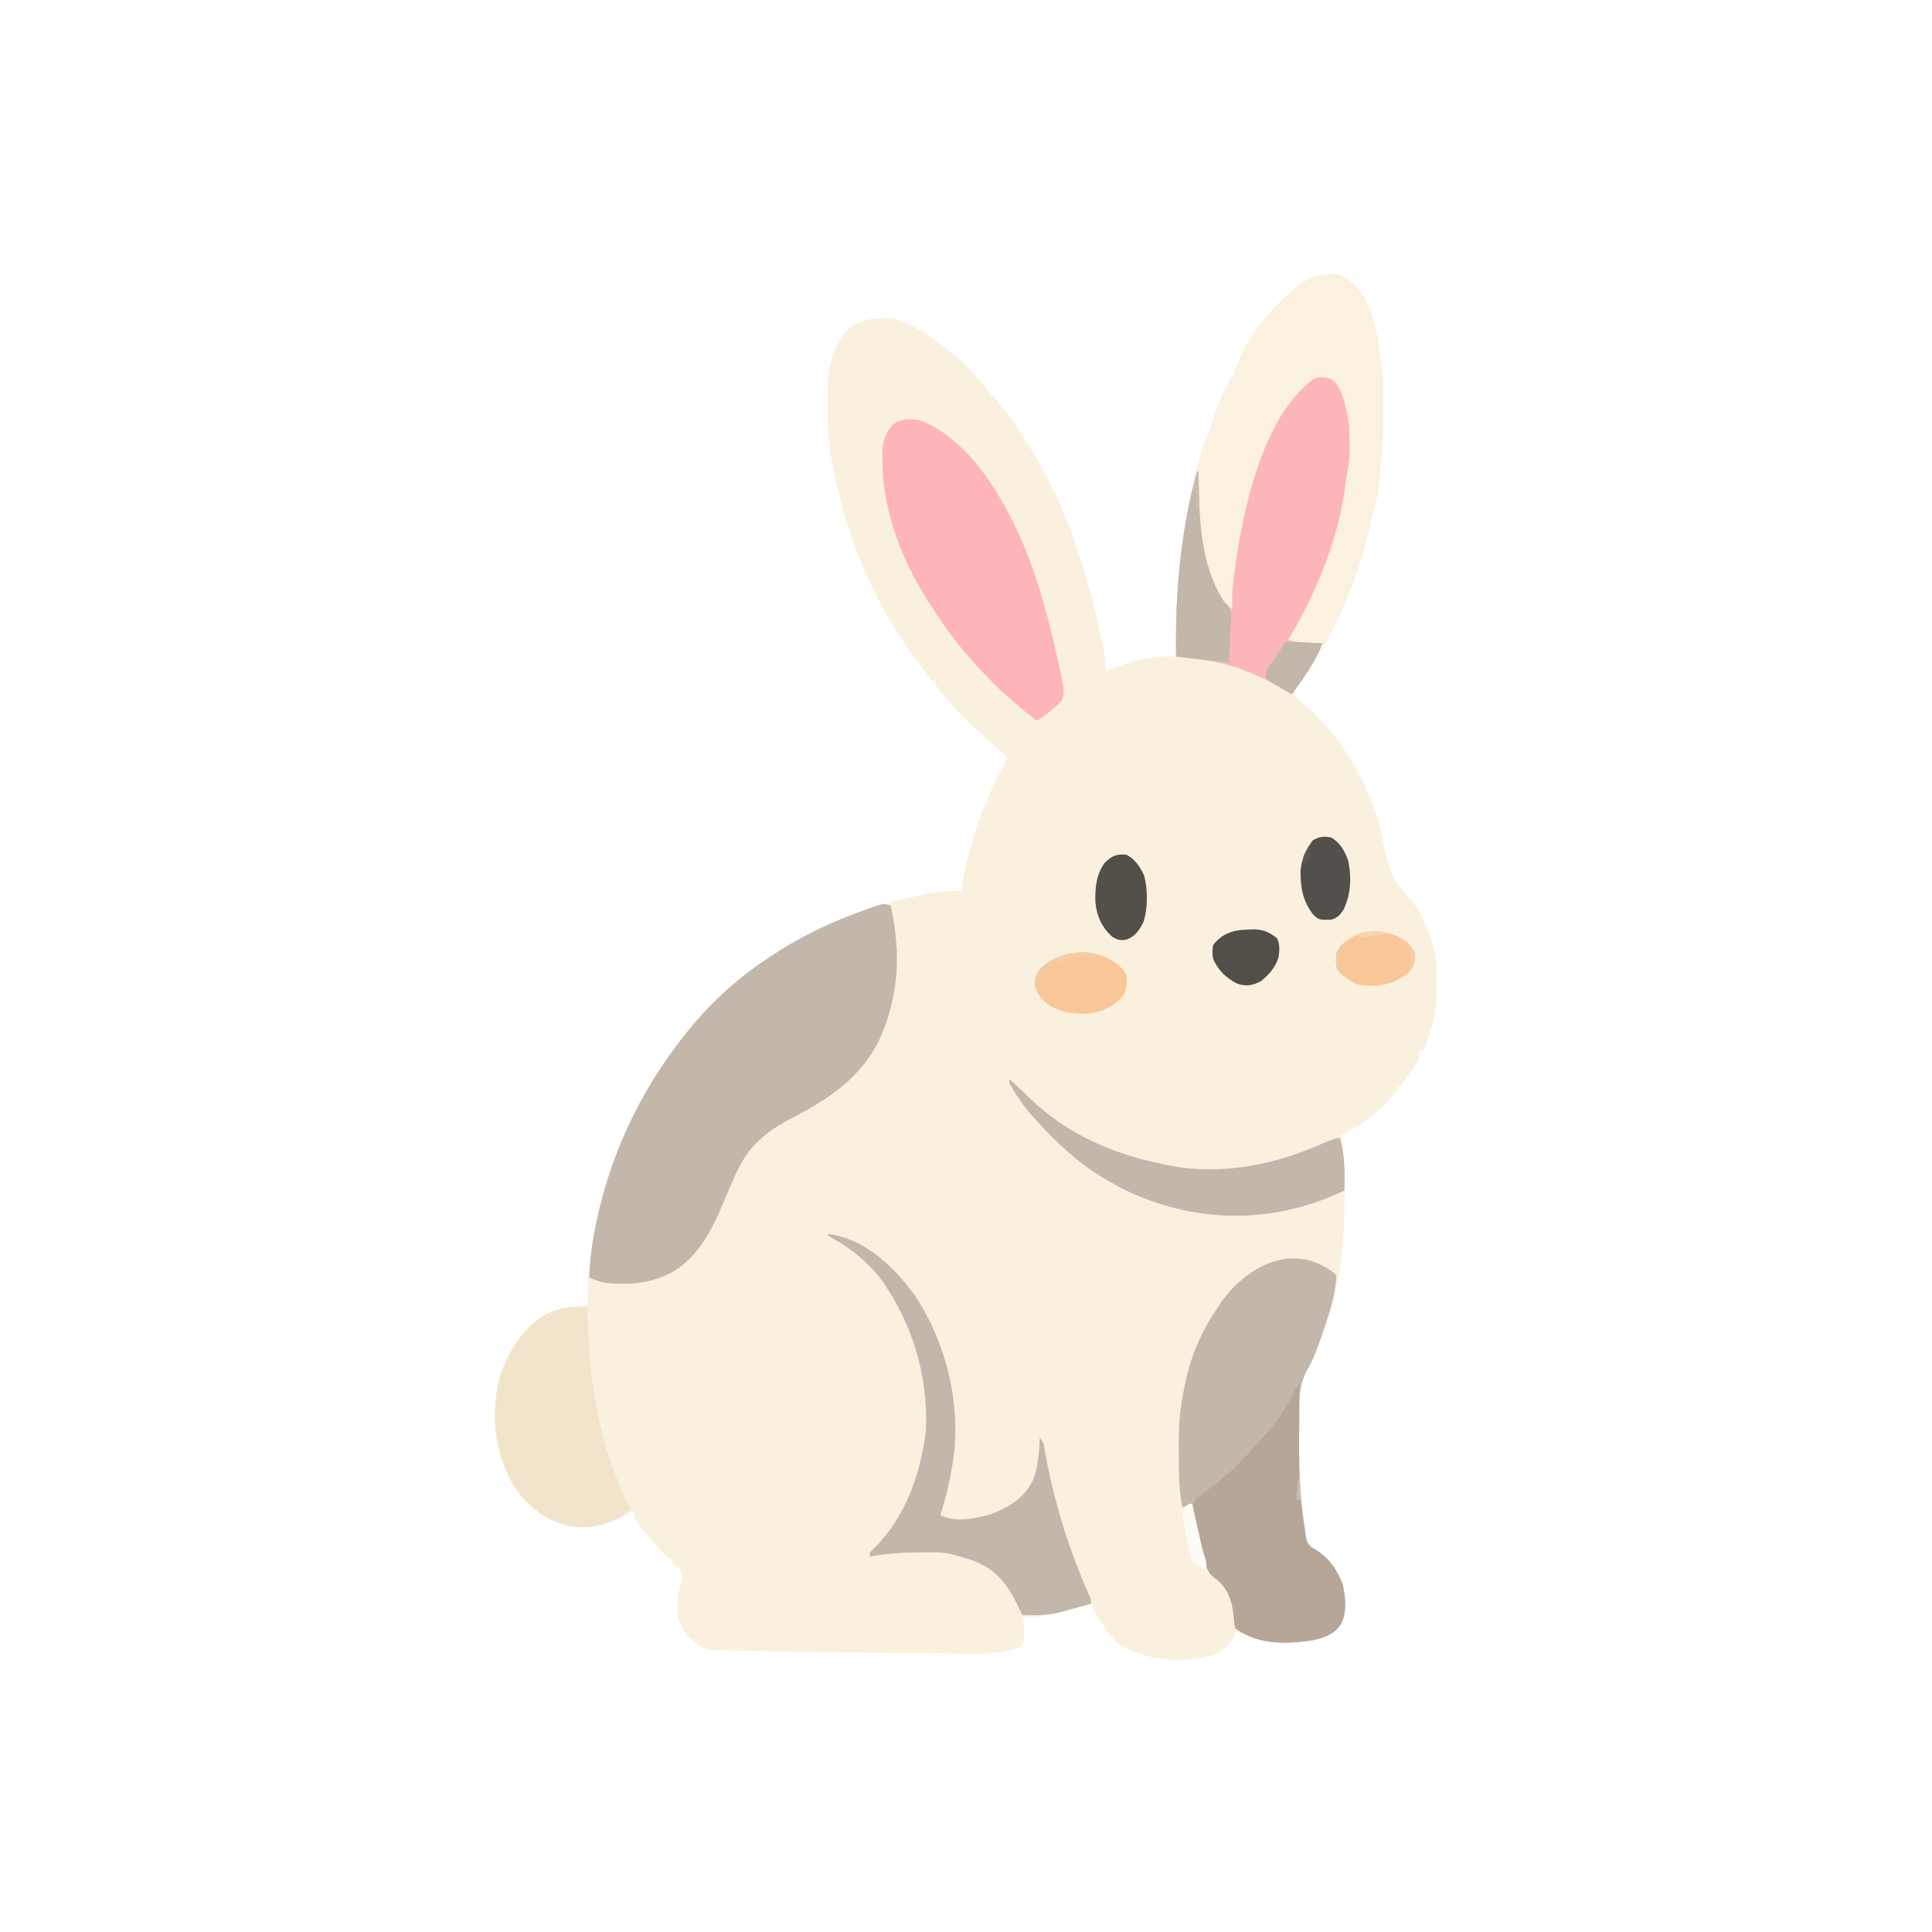
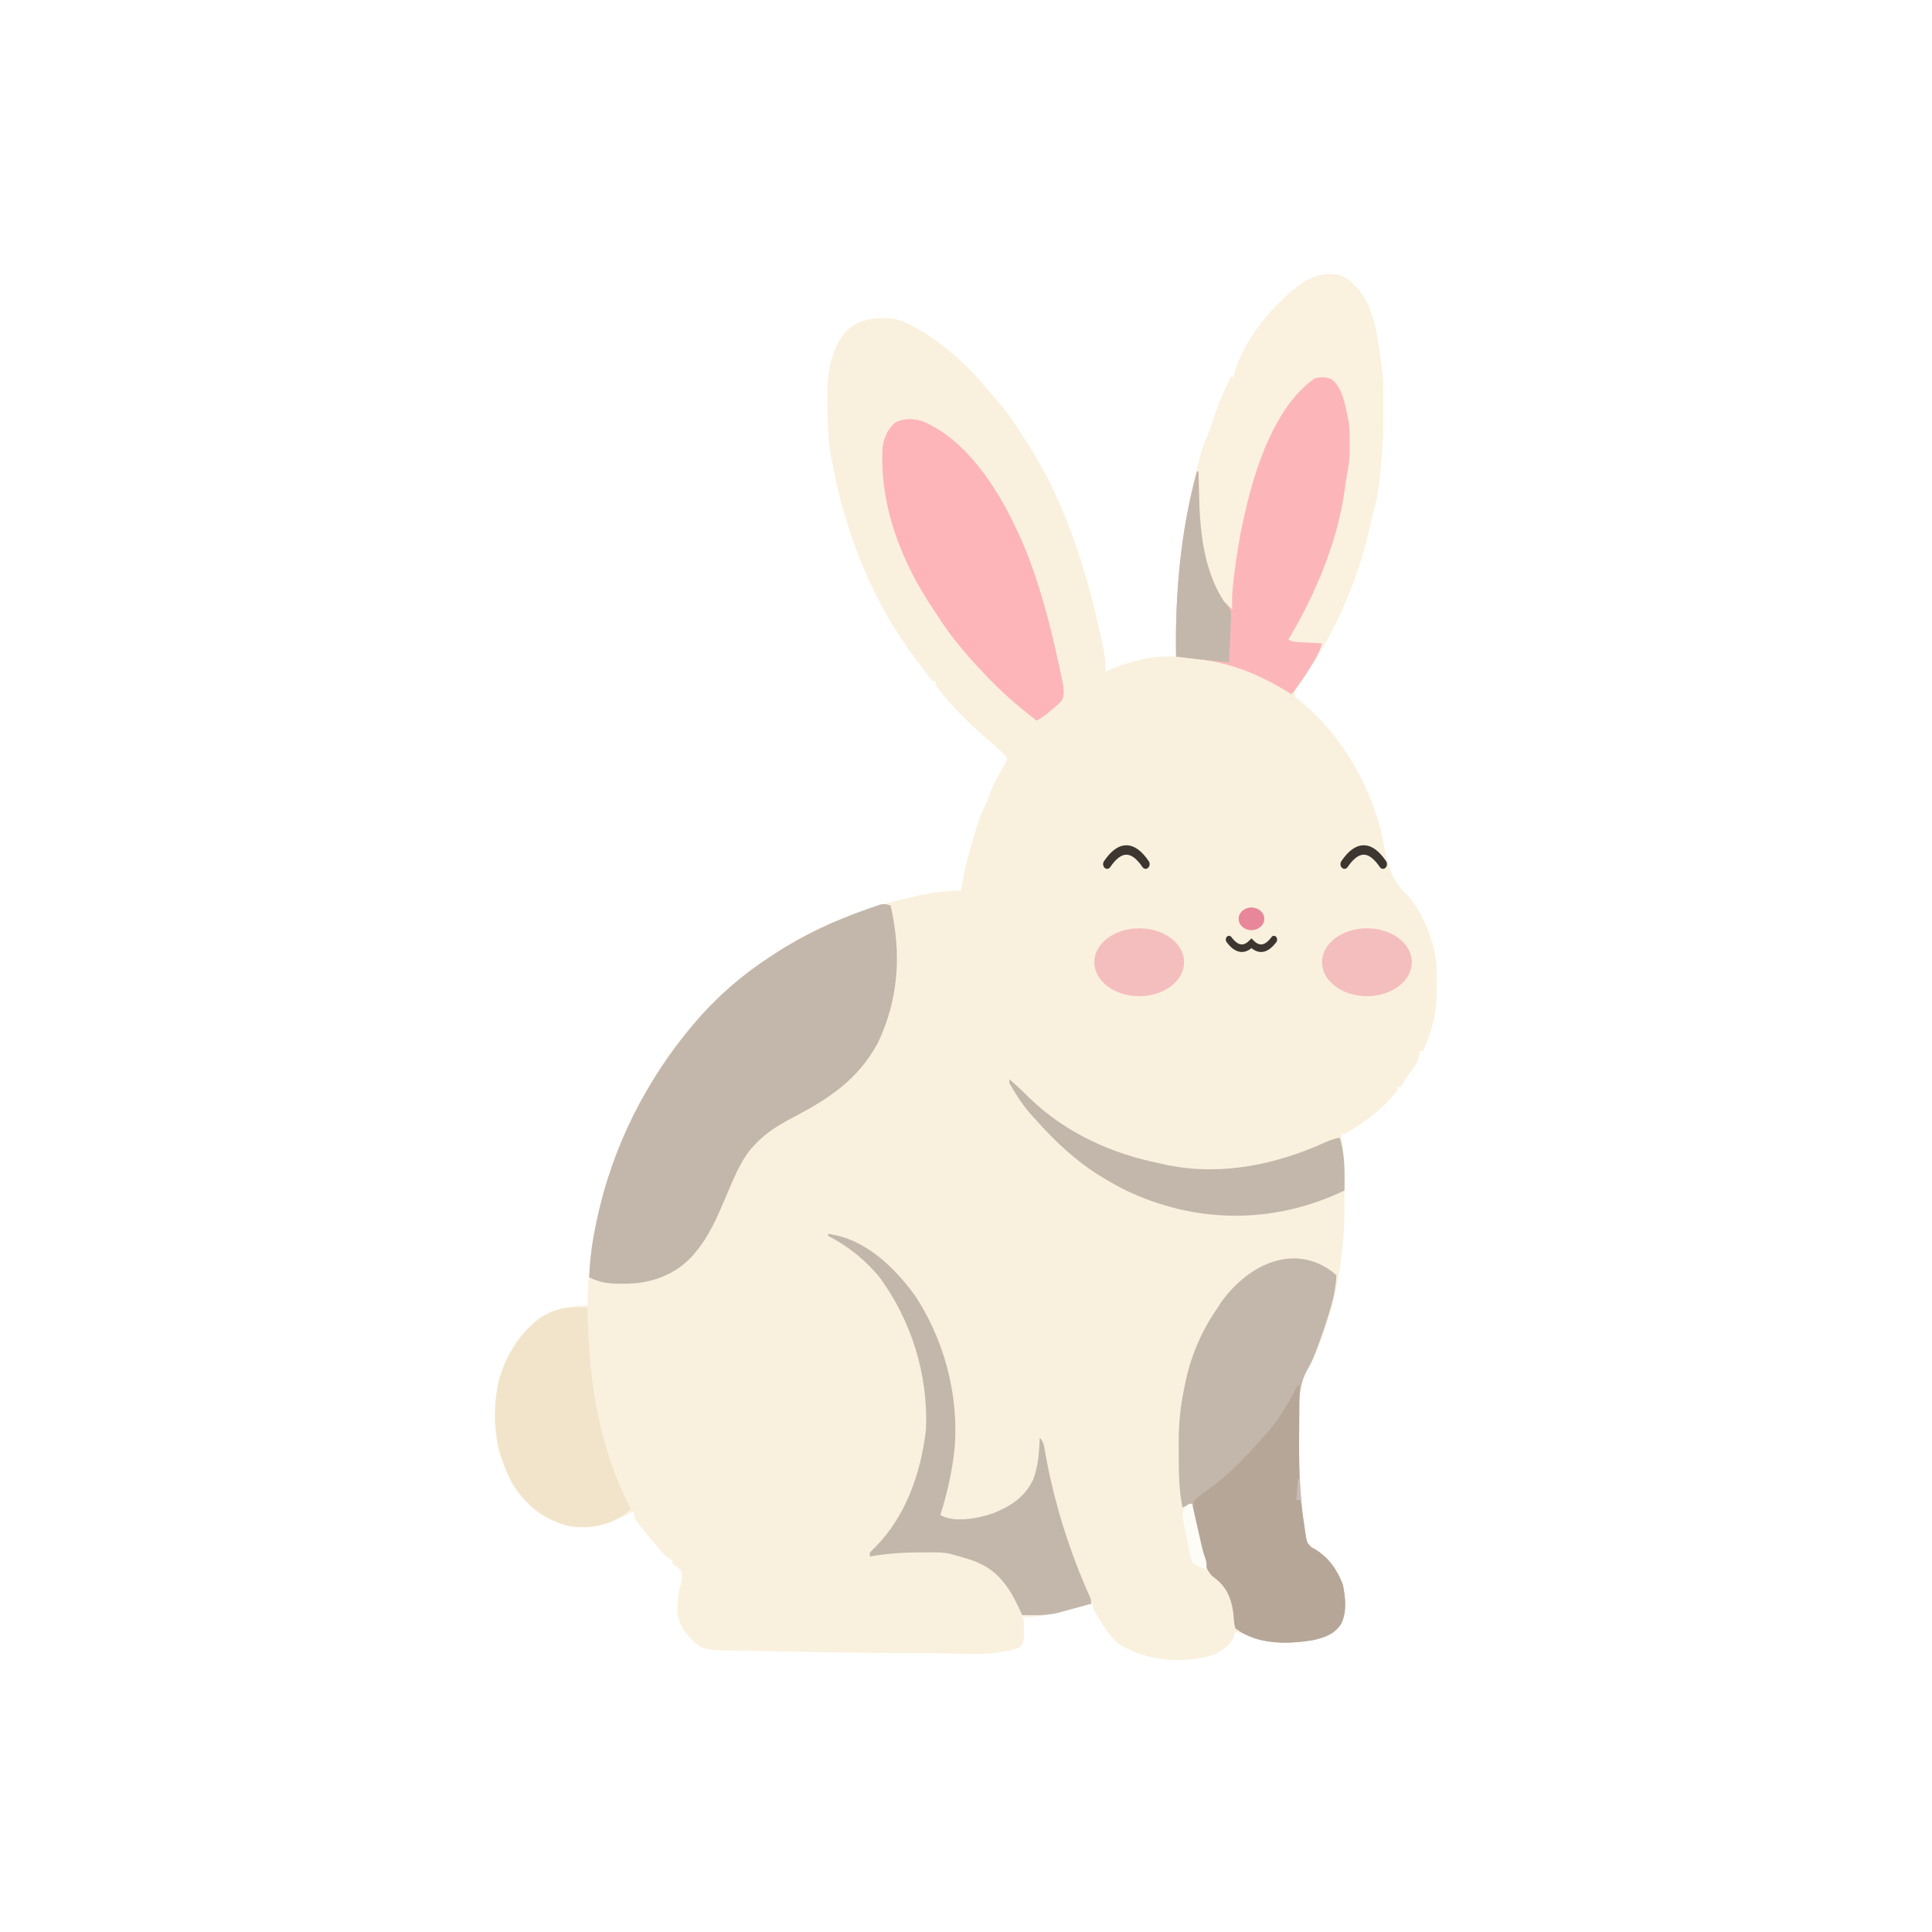
<svg xmlns="http://www.w3.org/2000/svg" version="1.1" width="1024" height="1024">
  <g transform="translate(512, 0) scale(0.85, 1) translate(-512, 0)">
    <path d="M0 0 C2.11 1.69 2.11 1.69 4 3.44 C4.55 3.92 5.1 4.4 5.67 4.9 C15.99 15.33 17.87 31.62 20 45.44 C20.18 46.55 20.35 47.66 20.54 48.8 C20.99 52.39 21.15 55.84 21.17 59.45 C21.17 60.1 21.18 60.75 21.18 61.42 C21.19 63.51 21.19 65.6 21.19 67.69 C21.19 68.4 21.19 69.12 21.19 69.85 C21.17 81.16 20.61 92.24 19 103.44 C18.84 104.66 18.69 105.89 18.53 107.15 C17.77 112.71 16.77 117.9 14.78 123.14 C13.86 125.84 13.21 128.59 12.54 131.35 C4.91 161.03 -11.65 191.65 -31.85 214.73 C-34 217.44 -34 217.44 -34 220.44 C-31.95 222.16 -31.95 222.16 -29.12 224.06 C-5.1 240.94 14.97 269.05 21.28 298.07 C23.81 309.61 25.93 317.23 35.09 324.95 C45.33 333.71 52.87 349.51 54.39 362.82 C54.53 366.35 54.55 369.85 54.5 373.38 C54.52 374.55 54.53 375.72 54.55 376.93 C54.5 388.41 51.5 398.41 46 408.44 C45.34 408.44 44.68 408.44 44 408.44 C43.91 409.16 43.83 409.88 43.74 410.62 C42.84 414.03 41.39 415.82 39.12 418.5 C38.43 419.34 37.73 420.17 37.01 421.04 C36.35 421.83 35.68 422.62 35 423.44 C34.73 423.82 34.73 423.82 33.37 425.75 C33.14 426.03 33.14 426.03 32 427.44 C31.34 427.44 30.68 427.44 30 427.44 C30 428.1 30 428.76 30 429.44 C21.44 438.8 8.46 447.22 -3 452.44 C-3.66 452.44 -4.32 452.44 -5 452.44 C-4.86 453.36 -4.71 454.28 -4.56 455.23 C-3.11 465.46 -2.71 475.4 -2.95 485.72 C-3 488.5 -3.01 491.28 -3.02 494.06 C-3.39 523.52 -11.25 554.87 -27.54 579.79 C-32.96 589.6 -31.36 603.75 -31.31 614.69 C-31.31 615.56 -31.31 616.44 -31.31 617.35 C-31.28 631.87 -30.52 646.1 -28 660.44 C-27.88 661.27 -27.75 662.11 -27.62 662.97 C-26.59 668.9 -26.59 668.9 -23.79 671.45 C-22.93 671.86 -22.07 672.27 -21.19 672.69 C-13.15 676.89 -7.65 683.1 -4 691.44 C-2.39 698.22 -1.49 705.55 -4.94 711.88 C-9.2 717.69 -15.46 719.27 -22.25 720.69 C-35.63 722.57 -48.95 722.51 -61.87 718.41 C-64.91 717.46 -67.85 716.89 -71 716.44 C-71.33 717.32 -71.66 718.21 -72 719.12 C-75.11 724.27 -79.51 726.38 -84.94 728.69 C-103.79 733.31 -126.42 731.97 -143.69 722.75 C-148.87 719.25 -152.43 714.5 -156 709.44 C-156.23 709.12 -156.23 709.12 -157.38 707.53 C-160 703.8 -160 703.8 -160 701.44 C-160.85 701.61 -161.69 701.79 -162.57 701.97 C-165.73 702.63 -168.9 703.29 -172.06 703.95 C-173.43 704.23 -174.79 704.51 -176.16 704.8 C-178.13 705.21 -180.1 705.62 -182.07 706.03 C-182.66 706.15 -182.66 706.15 -185.66 706.77 C-190.44 707.72 -194.99 708.57 -199.88 708.5 C-200.66 708.49 -201.44 708.48 -202.24 708.47 C-202.53 708.47 -202.53 708.47 -204 708.44 C-203.67 709.1 -203.34 709.76 -203 710.44 C-202.88 712.25 -202.82 714.06 -202.81 715.88 C-202.8 716.84 -202.78 717.81 -202.77 718.81 C-203 721.44 -203 721.44 -205 724.44 C-222.36 729.86 -242.56 727.64 -260.56 727.62 C-261.3 727.62 -262.04 727.62 -262.8 727.62 C-290.59 727.6 -318.38 727.32 -346.17 726.85 C-350.46 726.78 -354.75 726.72 -359.04 726.67 C-364.14 726.61 -369.25 726.52 -374.35 726.42 C-376.24 726.38 -378.12 726.35 -380.01 726.34 C-403.53 726.1 -403.53 726.1 -412.34 718.39 C-416.29 714.22 -418.96 710.2 -419.05 704.32 C-418.95 703.22 -418.85 702.13 -418.75 701 C-418.66 699.91 -418.57 698.82 -418.48 697.69 C-418 694.42 -417.07 691.56 -416 688.44 C-416.06 685.75 -416.06 685.75 -417 683.44 C-419.56 681.75 -419.56 681.75 -422 680.44 C-422 679.78 -422 679.12 -422 678.44 C-422.59 678.17 -423.19 677.9 -423.8 677.62 C-426.01 676.43 -427.47 675.23 -429.24 673.46 C-429.83 672.88 -430.42 672.29 -431.03 671.69 C-431.64 671.07 -432.25 670.45 -432.88 669.81 C-433.5 669.18 -434.12 668.55 -434.77 667.91 C-446 656.44 -446 656.44 -446 652.44 C-446.57 652.68 -447.14 652.92 -447.73 653.17 C-450.47 654.3 -453.23 655.38 -456 656.44 C-456.49 656.63 -456.49 656.63 -458.96 657.59 C-473.63 662.77 -487.16 661.37 -501.38 655.45 C-515.92 648.32 -524.48 635.44 -530.27 620.79 C-534.79 606.16 -533.09 587.97 -526.75 574.25 C-520.24 562.16 -510.13 551.15 -497 546.44 C-489.57 544.37 -482.69 543.28 -475 543.44 C-474.99 542.8 -474.99 542.8 -474.92 539.55 C-474.56 526.79 -472.95 514.84 -470 502.44 C-469.82 501.65 -469.64 500.87 -469.45 500.06 C-462.95 472.01 -450.68 446.82 -434 423.44 C-433.79 423.14 -433.79 423.14 -432.74 421.66 C-414.2 395.76 -388.88 373.73 -361 358.44 C-360.18 357.98 -359.35 357.52 -358.51 357.04 C-331.5 342.04 -302.41 332.25 -272.02 326.81 C-270.31 326.5 -268.61 326.15 -266.91 325.79 C-258.69 324.09 -250.37 323.81 -242 323.44 C-241.95 323.13 -241.95 323.13 -241.67 321.6 C-241.51 320.76 -241.35 319.93 -241.19 319.06 C-241.04 318.25 -240.89 317.44 -240.73 316.6 C-238.9 308.66 -236.23 300.94 -233.56 293.25 C-233.28 292.4 -232.99 291.55 -232.69 290.67 C-230.91 285.53 -228.77 281.12 -226 276.44 C-225.53 275.31 -225.06 274.19 -224.57 273.03 C-222.69 268.74 -220.34 264.94 -217.81 261 C-217.35 260.27 -216.89 259.54 -216.41 258.78 C-215.28 257 -214.14 255.22 -213 253.44 C-215.6 250.77 -218.36 248.64 -221.38 246.44 C-234.04 237.07 -247.89 226.53 -258 214.44 C-258 213.78 -258 213.12 -258 212.44 C-258.66 212.44 -259.32 212.44 -260 212.44 C-261.3 211.18 -261.3 211.18 -262.88 209.31 C-265.07 206.71 -267.27 204.14 -269.57 201.63 C-285.18 184.41 -298.31 163.67 -307.56 142.38 C-307.8 141.84 -307.8 141.84 -308.99 139.1 C-313.01 129.73 -316.28 120.26 -319 110.44 C-319.3 109.37 -319.61 108.3 -319.92 107.2 C-320.69 104.29 -321.36 101.38 -322 98.44 C-322.14 97.88 -322.14 97.88 -322.84 95.05 C-325.01 85.14 -325.35 75.3 -325.44 65.19 C-325.45 64.51 -325.46 63.83 -325.47 63.12 C-325.68 49.71 -323.74 37.86 -314.56 27.75 C-306.51 20.48 -297.55 19.88 -287.21 20.13 C-281.6 20.43 -277.04 22 -272 24.44 C-270.91 24.92 -269.83 25.41 -268.71 25.91 C-259.73 30.12 -251.87 35.42 -244 41.44 C-243.06 42.15 -242.12 42.87 -241.14 43.61 C-236.07 47.57 -231.45 51.78 -227 56.44 C-226.22 57.22 -225.43 58 -224.62 58.81 C-223.76 59.68 -222.89 60.55 -222 61.44 C-221.69 61.72 -221.69 61.72 -220.15 63.15 C-213.01 69.92 -207.24 77.64 -201.41 85.53 C-200.3 87.04 -199.17 88.53 -198.04 90.02 C-176.27 119.55 -163.25 155.65 -154.38 190.94 C-154.13 191.92 -153.88 192.89 -153.63 193.9 C-152.52 198.5 -151.7 202.67 -152 207.44 C-151.11 207.11 -150.23 206.79 -149.32 206.45 C-135.79 201.68 -122.43 198.69 -108 199.44 C-108.02 198.37 -108.05 197.3 -108.07 196.2 C-108.53 165.41 -104.34 134.68 -96.44 104.94 C-96.17 103.92 -95.9 102.91 -95.62 101.87 C-93.96 95.96 -91.8 90.53 -89.18 84.98 C-87.58 81.54 -86.32 78.01 -85.06 74.44 C-82.63 67.72 -79.59 61.62 -76 55.44 C-75.32 54.11 -74.65 52.78 -74 51.44 C-73.34 51.44 -72.68 51.44 -72 51.44 C-71.9 50.88 -71.79 50.32 -71.69 49.75 C-66.17 31.2 -45.05 10.68 -28.61 1.04 C-20.08 -3.4 -8.5 -5.44 0 0 Z " fill="#F9F1DE" transform="translate(751,148.5625)" />
    <path d="M0 0 C6.83 25.38 5.06 49.38 -7.89 72.66 C-20.5 92.62 -39.27 102.59 -60.25 112 C-69.39 116.12 -77.62 120.08 -85 127 C-85.64 127.58 -86.28 128.17 -86.94 128.77 C-94.36 136.37 -98.95 146.93 -103.7 156.32 C-108.66 166.08 -113.29 175.09 -121 183 C-121.61 183.65 -122.22 184.29 -122.84 184.96 C-134.57 196.34 -150.75 200.55 -166.62 200.38 C-167.16 200.38 -167.16 200.38 -169.86 200.41 C-176.45 200.39 -181.91 199.55 -188 197 C-187.54 188.25 -186.41 179.96 -184.38 171.44 C-184.11 170.31 -183.84 169.18 -183.57 168.02 C-173.68 127.56 -152.25 92.38 -123 63 C-122.47 62.47 -121.94 61.93 -121.39 61.38 C-107.75 47.81 -91.85 36.25 -75 27 C-74.18 26.54 -73.35 26.08 -72.51 25.61 C-54.01 15.33 -35 7.94 -14.75 1.88 C-13.73 1.57 -12.71 1.26 -11.66 0.94 C-10.72 0.67 -9.77 0.4 -8.8 0.12 C-7.97 -0.12 -7.13 -0.37 -6.28 -0.61 C-3.84 -1.03 -2.33 -0.78 0 0 Z " fill="#C3B7AB" transform="translate(465,480)" />
    <path d="M0 0 C0.36 0.28 0.36 0.28 2.19 1.69 C1.67 8.28 0.38 13.92 -1.88 20.12 C-2.18 20.98 -2.49 21.84 -2.81 22.73 C-4.99 28.71 -7.37 34.6 -9.94 40.44 C-10.25 41.15 -10.56 41.86 -10.88 42.6 C-12.48 46.13 -14.18 49.23 -16.43 52.39 C-22.87 62.58 -21.17 77.29 -21.12 88.94 C-21.12 89.81 -21.12 90.69 -21.12 91.6 C-21.09 106.12 -20.34 120.35 -17.81 134.69 C-17.69 135.52 -17.56 136.36 -17.43 137.22 C-16.4 143.15 -16.4 143.15 -13.61 145.7 C-12.75 146.11 -11.89 146.52 -11 146.94 C-2.96 151.14 2.54 157.35 6.19 165.69 C7.8 172.47 8.69 179.8 5.25 186.12 C0.99 191.94 -5.27 193.52 -12.06 194.94 C-27.72 197.14 -47.04 197.73 -60.81 188.69 C-61.62 185.9 -61.62 185.9 -61.81 182.62 C-62.69 174.97 -64.92 168.83 -71.07 163.87 C-73.44 162.19 -73.44 162.19 -75.66 160.84 C-81.61 154.87 -83.06 144.67 -85.06 136.75 C-85.33 135.72 -85.6 134.7 -85.88 133.64 C-87.81 126.1 -87.81 126.1 -87.81 122.69 C-88.8 123.02 -88.8 123.02 -93.81 124.69 C-95.97 115.75 -96.15 107.01 -96.13 97.87 C-96.13 95.46 -96.15 93.04 -96.17 90.62 C-96.21 80.59 -95.21 71.44 -92.81 61.69 C-92.57 60.67 -92.33 59.64 -92.07 58.59 C-88.44 43.8 -81.48 30.38 -71.81 18.69 C-71.07 17.7 -70.33 16.71 -69.56 15.69 C-52.28 -4.64 -23.75 -15.48 0 0 Z " fill="#C3B7AB" transform="translate(740.8125,674.3125)" />
    <path d="M0 0 C2.11 1.69 2.11 1.69 4 3.44 C4.28 3.68 4.28 3.68 5.67 4.9 C15.99 15.33 17.87 31.62 20 45.44 C20.18 46.55 20.35 47.66 20.54 48.8 C20.99 52.39 21.15 55.84 21.17 59.45 C21.17 59.78 21.17 59.78 21.18 61.42 C21.19 63.51 21.19 65.6 21.19 67.69 C21.19 68.04 21.19 68.04 21.19 69.85 C21.17 81.16 20.61 92.24 19 103.44 C18.84 104.66 18.69 105.89 18.53 107.15 C17.77 112.71 16.77 117.9 14.78 123.14 C13.86 125.84 13.21 128.59 12.54 131.35 C6.91 153.26 -4.01 174.4 -16 193.44 C-19.27 193.33 -22.54 193.2 -25.81 193.06 C-26.74 193.03 -27.67 193 -28.63 192.97 C-29.07 192.95 -29.07 192.95 -31.33 192.85 C-32.15 192.82 -32.98 192.79 -33.82 192.76 C-36 192.44 -36 192.44 -39 190.44 C-38.49 189.69 -37.98 188.95 -37.45 188.18 C-20.47 162.68 -5.48 132.22 -2 101.44 C-1.83 100.68 -1.66 99.93 -1.48 99.15 C0.93 85.56 -0.07 68.33 -7.75 56.5 C-9.92 54.05 -11.66 52.86 -14.88 52.19 C-22.24 52.06 -26.96 56.16 -32.06 61.06 C-60.83 91.24 -68.26 134.65 -73 174.44 C-81.4 170.57 -85.78 160.76 -88.97 152.49 C-95.58 132.85 -99.38 106.14 -90.64 86.69 C-89.58 84.59 -88.52 82.49 -87.45 80.39 C-85.96 77.36 -84.78 74.3 -83.62 71.12 C-81.79 66.28 -79.74 61.8 -77.11 57.34 C-75.98 55.41 -74.98 53.45 -74 51.44 C-73.34 51.44 -72.68 51.44 -72 51.44 C-71.9 50.88 -71.79 50.32 -71.69 49.75 C-66.17 31.2 -45.05 10.68 -28.61 1.04 C-20.08 -3.4 -8.5 -5.44 0 0 Z " fill="#FAF1DE" transform="translate(751,148.5625)" />
    <path d="M0 0 C6.6 4.55 8.18 12.64 10 20 C10.2 20.77 10.39 21.53 10.59 22.32 C11.2 26.3 11.18 30.23 11.19 34.25 C11.2 35.06 11.21 35.87 11.22 36.7 C11.24 41.55 10.73 45.89 9.56 50.59 C8.93 53.31 8.52 56.03 8.11 58.79 C3.55 86.62 -10.82 115.18 -27 138 C-24.71 139.15 -23.2 139.2 -20.65 139.32 C-19.8 139.36 -18.95 139.4 -18.07 139.44 C-17.18 139.48 -16.29 139.52 -15.38 139.56 C-14.93 139.58 -14.93 139.58 -12.66 139.69 C-10.44 139.8 -8.22 139.9 -6 140 C-7.52 144.45 -9.94 148.04 -12.69 151.81 C-13.13 152.43 -13.57 153.04 -14.03 153.67 C-17.43 158.35 -21.04 162.78 -25 167 C-25.97 166.49 -26.94 165.98 -27.94 165.46 C-45.98 156.14 -63.43 150.25 -83.75 148.31 C-84.39 148.25 -84.39 148.25 -87.63 147.92 C-90.75 147.61 -93.88 147.3 -97 147 C-97.71 114.29 -94.19 80.24 -84 49 C-83.67 49 -83.34 49 -83 49 C-82.99 49.8 -82.97 50.6 -82.96 51.42 C-81.98 99.27 -81.98 99.27 -67 118 C-65.37 119.38 -63.71 120.73 -62 122 C-62.03 120.77 -62.07 119.54 -62.11 118.27 C-62.1 112.32 -61.24 106.56 -60.31 100.69 C-60.13 99.54 -59.95 98.4 -59.77 97.22 C-58.09 86.97 -55.9 76.97 -53 67 C-52.88 66.57 -52.88 66.57 -52.25 64.41 C-45.31 40.8 -32.73 12.63 -10.56 -0.44 C-6.81 -1.26 -3.6 -1.28 0 0 Z " fill="#FCB6B9" transform="translate(740,201)" />
    <path d="M0 0 C30.97 11.8 52.51 43.92 65.57 72.89 C74.39 92.98 80.4 114.03 85.62 135.34 C85.93 136.6 86.24 137.87 86.56 139.18 C87.07 142.48 87.31 144.31 86.06 147.4 C83.47 149.78 83.47 149.78 80.24 152.09 C79.71 152.47 79.71 152.47 77.04 154.41 C74.74 155.94 72.56 157.26 70.06 158.4 C60.7 152.12 51.59 145.78 43.06 138.4 C42.3 137.75 41.54 137.1 40.76 136.44 C28.97 126.12 17.39 115 8.06 102.4 C7.13 101.22 6.2 100.04 5.27 98.87 C-13.8 74.53 -28.05 44.91 -25.94 13.4 C-25.09 8.05 -22.59 3.76 -18.27 0.48 C-12.47 -2.23 -6.04 -1.87 0 0 Z " fill="#FDB5B9" transform="translate(485.9448,223.6021)" />
    <path d="M0 0 C0.33 0 0.66 0 1 0 C0.99 0.57 0.99 1.14 0.98 1.73 C0.38 55.78 0.38 55.78 4 75 C4.12 75.82 4.25 76.64 4.38 77.49 C5.42 83.47 5.42 83.47 8.21 86.02 C9.07 86.42 9.93 86.83 10.81 87.25 C18.85 91.45 24.35 97.67 28 106 C29.61 112.79 30.51 120.12 27.06 126.44 C22.8 132.25 16.54 133.84 9.75 135.25 C-5.91 137.45 -25.23 138.05 -39 129 C-39.81 126.21 -39.81 126.21 -40 122.94 C-40.88 115.28 -43.11 109.14 -49.25 104.18 C-50.04 103.63 -50.82 103.07 -51.62 102.5 C-56.82 98.71 -58.28 95.09 -60 89 C-60.21 88.28 -60.42 87.56 -60.64 86.82 C-61.36 84.34 -62.06 81.86 -62.75 79.38 C-62.97 78.58 -63.2 77.78 -63.43 76.95 C-64.77 71.82 -65.83 67.28 -65 62 C-62.97 59.66 -60.53 58.24 -57.88 56.69 C-56.39 55.75 -54.92 54.8 -53.44 53.85 C-52.69 53.38 -51.95 52.91 -51.18 52.42 C-40.53 45.48 -31.16 36.74 -22 28 C-21.33 27.39 -20.67 26.78 -19.98 26.14 C-12.02 18.61 -5.67 9.32 0 0 Z " fill="#B6A698" transform="translate(719,734)" />
    <path d="M0 0 C21.79 2.26 40.09 16.25 54 32.44 C71.8 55.22 81.48 84.03 79 113 C77.47 125.42 74.39 137.3 70 149 C78.45 153.23 93.87 150.77 102.6 148.16 C113.1 144.55 122.41 140.07 128 130 C131.05 122.93 131.62 115.62 132 108 C134.33 110.33 134.48 111.4 135.12 114.57 C135.33 115.54 135.54 116.5 135.75 117.49 C135.98 118.55 136.2 119.6 136.44 120.69 C142.08 145.45 151.34 169.8 163.19 192.25 C164 194 164 194 164 196 C158.34 197.37 152.67 198.7 147 200 C145.99 200.23 144.99 200.47 143.95 200.71 C136.29 202.32 128.79 202.19 121 202 C120.52 201.08 120.03 200.16 119.53 199.22 C112.65 186.49 105.35 178.01 91.08 173.37 C86.75 172.09 82.4 171 78 170 C77.62 169.91 77.62 169.91 75.68 169.46 C70.29 168.53 64.77 168.81 59.31 168.81 C58.02 168.81 56.73 168.81 55.39 168.81 C45.48 168.86 35.8 169.53 26 171 C26 170.34 26 169.68 26 169 C27.47 167.59 27.47 167.59 29.5 165.94 C47.88 150.18 57.72 127.69 61 104 C62.6 74.2 51.68 45.87 32.38 23.31 C23.2 13.65 12.16 6.36 0 1 C0 0.67 0 0.34 0 0 Z " fill="#C3B7AB" transform="translate(426,654)" />
    <path d="M0 0 C1.26 0.01 2.52 0.01 3.82 0.02 C4.78 0.03 5.74 0.03 6.73 0.04 C6.74 0.46 6.74 0.46 6.79 2.54 C7.76 40.86 13.83 73.6 33.73 107.04 C22.21 115.18 9.6 117.62 -4.27 116.04 C-18.97 113.1 -31.67 105.22 -40.45 93.01 C-50.1 76.94 -53.34 58.83 -49.08 40.36 C-44.7 26.03 -35.49 13.4 -22.68 5.44 C-15.05 1.44 -8.57 -0.05 0 0 Z " fill="#F2E4CA" transform="translate(269.2656,692.957)" />
    <path d="M0 0 C4.44 3.24 8.7 6.6 12.88 10.19 C35.99 29.11 64.62 39.55 93.76 44.61 C95.71 44.95 97.66 45.32 99.61 45.69 C132.58 51.16 166.22 45.36 197.02 33.45 C199.99 32.32 202.85 31.48 206 31 C209.45 40.21 209.12 49.29 209 59 C164.52 77.11 115.35 76.81 70.75 58.11 C67.11 56.51 63.54 54.79 60 53 C59.32 52.66 58.64 52.31 57.94 51.96 C42.24 43.9 28.67 33.21 16 21 C15.35 20.4 14.7 19.8 14.02 19.18 C8.65 14.1 4.11 8.14 0 2 C0 1.34 0 0.68 0 0 Z " fill="#C3B7AB" transform="translate(539,572)" />
    <path d="M0 0 C0.33 0 0.66 0 1 0 C1.01 0.8 1.03 1.6 1.04 2.42 C1.52 25.93 2.14 49.38 17 69 C17.69 69.57 18.38 70.15 19.1 70.74 C21.68 73.81 21.39 75.56 21.17 79.52 C21.11 80.77 21.06 82.02 21 83.3 C20.91 84.61 20.83 85.91 20.75 87.25 C20.68 88.57 20.62 89.88 20.55 91.24 C20.39 94.5 20.2 97.75 20 101 C12.05 100.41 4.12 99.75 -3.81 98.94 C-4.71 98.85 -5.6 98.76 -6.53 98.66 C-8.68 98.44 -10.84 98.22 -13 98 C-13.71 65.29 -10.19 31.24 0 0 Z " fill="#C3B7AB" transform="translate(656,250)" />
-     <path d="M0 0 C5.04 3.67 5.04 3.67 6.44 6.47 C6.82 10.41 6.67 12.95 5.07 16.59 C-0.61 22.81 -9.37 26.04 -17.64 26.72 C-28.44 27.09 -39.12 25.64 -47.29 18.03 C-49.73 15.02 -50.55 13.01 -50.62 9.09 C-49.18 4.16 -46.86 2.14 -42.56 -0.53 C-28.82 -7.15 -13.52 -8.09 0 0 Z " fill="#F9C697" transform="translate(605.5586,510.5312)" />
-     <path d="M0 0 C5.11 2.19 8.58 6.25 11.11 11.15 C13.41 18.54 13.38 28 10.87 35.3 C8.16 40.09 5.46 43.41 0 45 C-3.94 45.57 -5.6 45.21 -9.12 43.31 C-15.18 38.44 -18.44 32.9 -19.32 25.17 C-19.6 17.63 -18.72 10.12 -13.47 4.3 C-8.9 0.39 -5.97 -0.4 0 0 Z " fill="#53504A" transform="translate(612,453)" />
-     <path d="M0 0 C3.28 2.21 4.81 3.72 7 7 C6.92 11.15 6.48 13.37 3.94 16.69 C-5.58 24.18 -16.19 25.35 -28 24 C-31.78 22.85 -34.79 21.28 -38 19 C-38.87 18.4 -39.73 17.8 -40.62 17.19 C-42.7 13.88 -42.73 10.73 -42 7 C-38.47 1.12 -33 -1.44 -26.65 -3.42 C-17.27 -5.47 -8.56 -4.23 0 0 Z " fill="#F9C797" transform="translate(785,498)" />
-     <path d="M0 0 C5.07 2.63 8.29 7 10.34 12.25 C12.52 21.28 11.98 29.9 7.48 38.05 C5.24 41 3.33 42.74 -0.37 43.47 C-7.97 43.56 -7.97 43.56 -11.44 40.81 C-17.85 33.78 -19.53 26.7 -19.38 17.33 C-18.65 10.94 -15.89 6.2 -11.75 1.38 C-7.73 -0.63 -4.39 -0.97 0 0 Z " fill="#534F4A" transform="translate(740,444)" />
-     <path d="M0 0 C0.72 -0.01 1.45 -0.03 2.2 -0.04 C7.77 0.01 11.46 1.57 16.19 4.56 C18.11 7.65 17.78 10.9 17.31 14.38 C15.39 20.25 11.21 23.84 6.31 27.38 C1.17 29.79 -3.71 30.44 -9.14 28.5 C-15.59 25.56 -20.48 21.8 -23.69 15.38 C-24.12 12.06 -24.12 12.06 -23.69 8.38 C-17.3 1.17 -9.2 0.12 0 0 Z " fill="#524F49" transform="translate(689.6875,492.625)" />
-     <path d="M0 0 C7.59 0.33 15.18 0.66 23 1 C21.2 5.49 19.12 8.96 16.31 12.81 C15.87 13.43 15.43 14.04 14.97 14.67 C11.56 19.36 7.92 23.73 4 28 C-1.28 25.36 -6.56 22.72 -12 20 C-12 15.5 -12 15.5 -9.63 12.62 C-9.14 12.01 -8.65 11.4 -8.14 10.77 C-7.62 10.14 -7.1 9.52 -6.56 8.88 C-1.07 2.14 -1.07 2.14 0 0 Z " fill="#C3B7AB" transform="translate(711,340)" />
+     <ellipse cx="620" cy="510" rx="28" ry="18" fill="#F4A8B0" opacity="0.7" />
+     <path d="M600 458 Q612 443 624 458" stroke="#3D3530" stroke-width="5" stroke-linecap="round" fill="none" />
+     <ellipse cx="762" cy="510" rx="28" ry="18" fill="#F4A8B0" opacity="0.7" />
+     <path d="M748 458 Q760 443 772 458" stroke="#3D3530" stroke-width="5" stroke-linecap="round" fill="none" />
+     <ellipse cx="690" cy="487" rx="8" ry="6" fill="#E8879A" />
+     <path d="M676 498 Q683 506 690 500 Q697 506 704 498" stroke="#3D3530" stroke-width="4" stroke-linecap="round" fill="none" />
    <path d="M0 0 C0.2 0.76 0.4 1.52 0.61 2.31 C1.53 5.77 2.45 9.23 3.38 12.69 C3.69 13.89 4.01 15.08 4.34 16.32 C4.65 17.48 4.95 18.63 5.27 19.82 C5.56 20.89 5.84 21.95 6.13 23.05 C7 26 7 26 8.11 28.64 C9 31 9 31 9 35 C5.6 33.94 2.99 32.99 0 31 C-0.91 28.54 -0.91 28.54 -1.64 25.48 C-1.91 24.37 -2.17 23.27 -2.45 22.13 C-2.71 20.98 -2.98 19.82 -3.25 18.62 C-3.53 17.48 -3.81 16.33 -4.1 15.14 C-6.42 5.3 -6.42 5.3 -5 2 C-2 0 -2 0 0 0 Z " fill="#FDFCF6" transform="translate(653,797)" />
-     <path d="M0 0 C1.12 -0.01 2.25 -0.03 3.41 -0.04 C6.43 0.18 7.9 0.77 10.5 2.19 C9.2 2.24 7.9 2.29 6.55 2.34 C4.83 2.41 3.1 2.49 1.38 2.56 C0.95 2.58 0.95 2.58 -1.22 2.66 C-6.05 2.88 -9.9 3.62 -14.5 5.19 C-16.88 4.81 -16.88 4.81 -18.5 4.19 C-17.25 3.71 -16 3.23 -14.75 2.75 C-14.05 2.48 -13.36 2.22 -12.64 1.94 C-8.32 0.42 -4.6 0.03 0 0 Z " fill="#F4CDA6" transform="translate(583.5,504.8125)" />
-     <path d="M0 0 C0.33 0 0.66 0 1 0 C1 6.93 1 13.86 1 21 C0.67 21 0.34 21 0 21 C-0.33 17.7 -0.66 14.4 -1 11 C-1.66 11.99 -2.32 12.98 -3 14 C-2.49 9.03 -1.77 4.71 0 0 Z " fill="#C8BEB0" transform="translate(656,250)" />
-     <path d="M0 0 C0.66 0.33 1.32 0.66 2 1 C1.51 1.42 1.01 1.85 0.5 2.29 C-5.38 7.67 -5.38 7.67 -5.94 11.94 C-5.96 12.95 -5.98 13.96 -6 15 C-8 13 -8 13 -8.06 9.75 C-6.66 4.8 -4.08 2.91 0 0 Z " fill="#F2CAA1" transform="translate(563,510)" />
-     <path d="M0 0 C-2 4 -2 4 -3.19 5.81 C-4.39 9.04 -3.64 11.68 -3 15 C-3.99 14.34 -4.98 13.68 -6 13 C-6.55 8.24 -6.68 6.09 -4.12 2 C-2 0 -2 0 0 0 Z " fill="#F1CAA1" transform="translate(749,500)" />
-     <path d="M0 0 C0.58 0.01 0.58 0.01 3.52 0.05 C4.4 0.08 5.28 0.1 6.19 0.12 C6.19 0.45 6.19 0.79 6.19 1.12 C5.6 1.19 5 1.25 4.39 1.31 C-2.36 2.03 -2.36 2.03 -5.62 2.75 C-8.01 3.16 -9.53 2.89 -11.81 2.12 C-7.74 0.17 -4.5 -0.09 0 0 Z " fill="#F6D4AE" transform="translate(767.8125,493.875)" />
-     <path d="M0 0 C2.06 1.56 2.06 1.56 4 4 C3.79 10.21 3.79 10.21 1 13 C1.02 11.78 1.04 10.57 1.06 9.31 C1.07 6.08 0.79 3.15 0 0 Z " fill="#F2D0AB" transform="translate(788,501)" />
    <path d="M0 0 C0.33 0 0.66 0 1 0 C1.33 4.29 1.66 8.58 2 13 C1.67 12.34 1.34 11.68 1 11 C0.34 11 -0.32 11 -1 11 C-0.67 7.37 -0.34 3.74 0 0 Z " fill="#C7BDB7" transform="translate(719,784)" />
-     <path d="M0 0 C0.75 1.62 0.75 1.62 1 4 C-0.94 7.25 -0.94 7.25 -3 10 C-4 7 -4 7 -3.22 5.18 C-2.15 3.45 -1.07 1.73 0 0 Z " fill="#5D584F" transform="translate(726,448)" />
  </g>
</svg>
